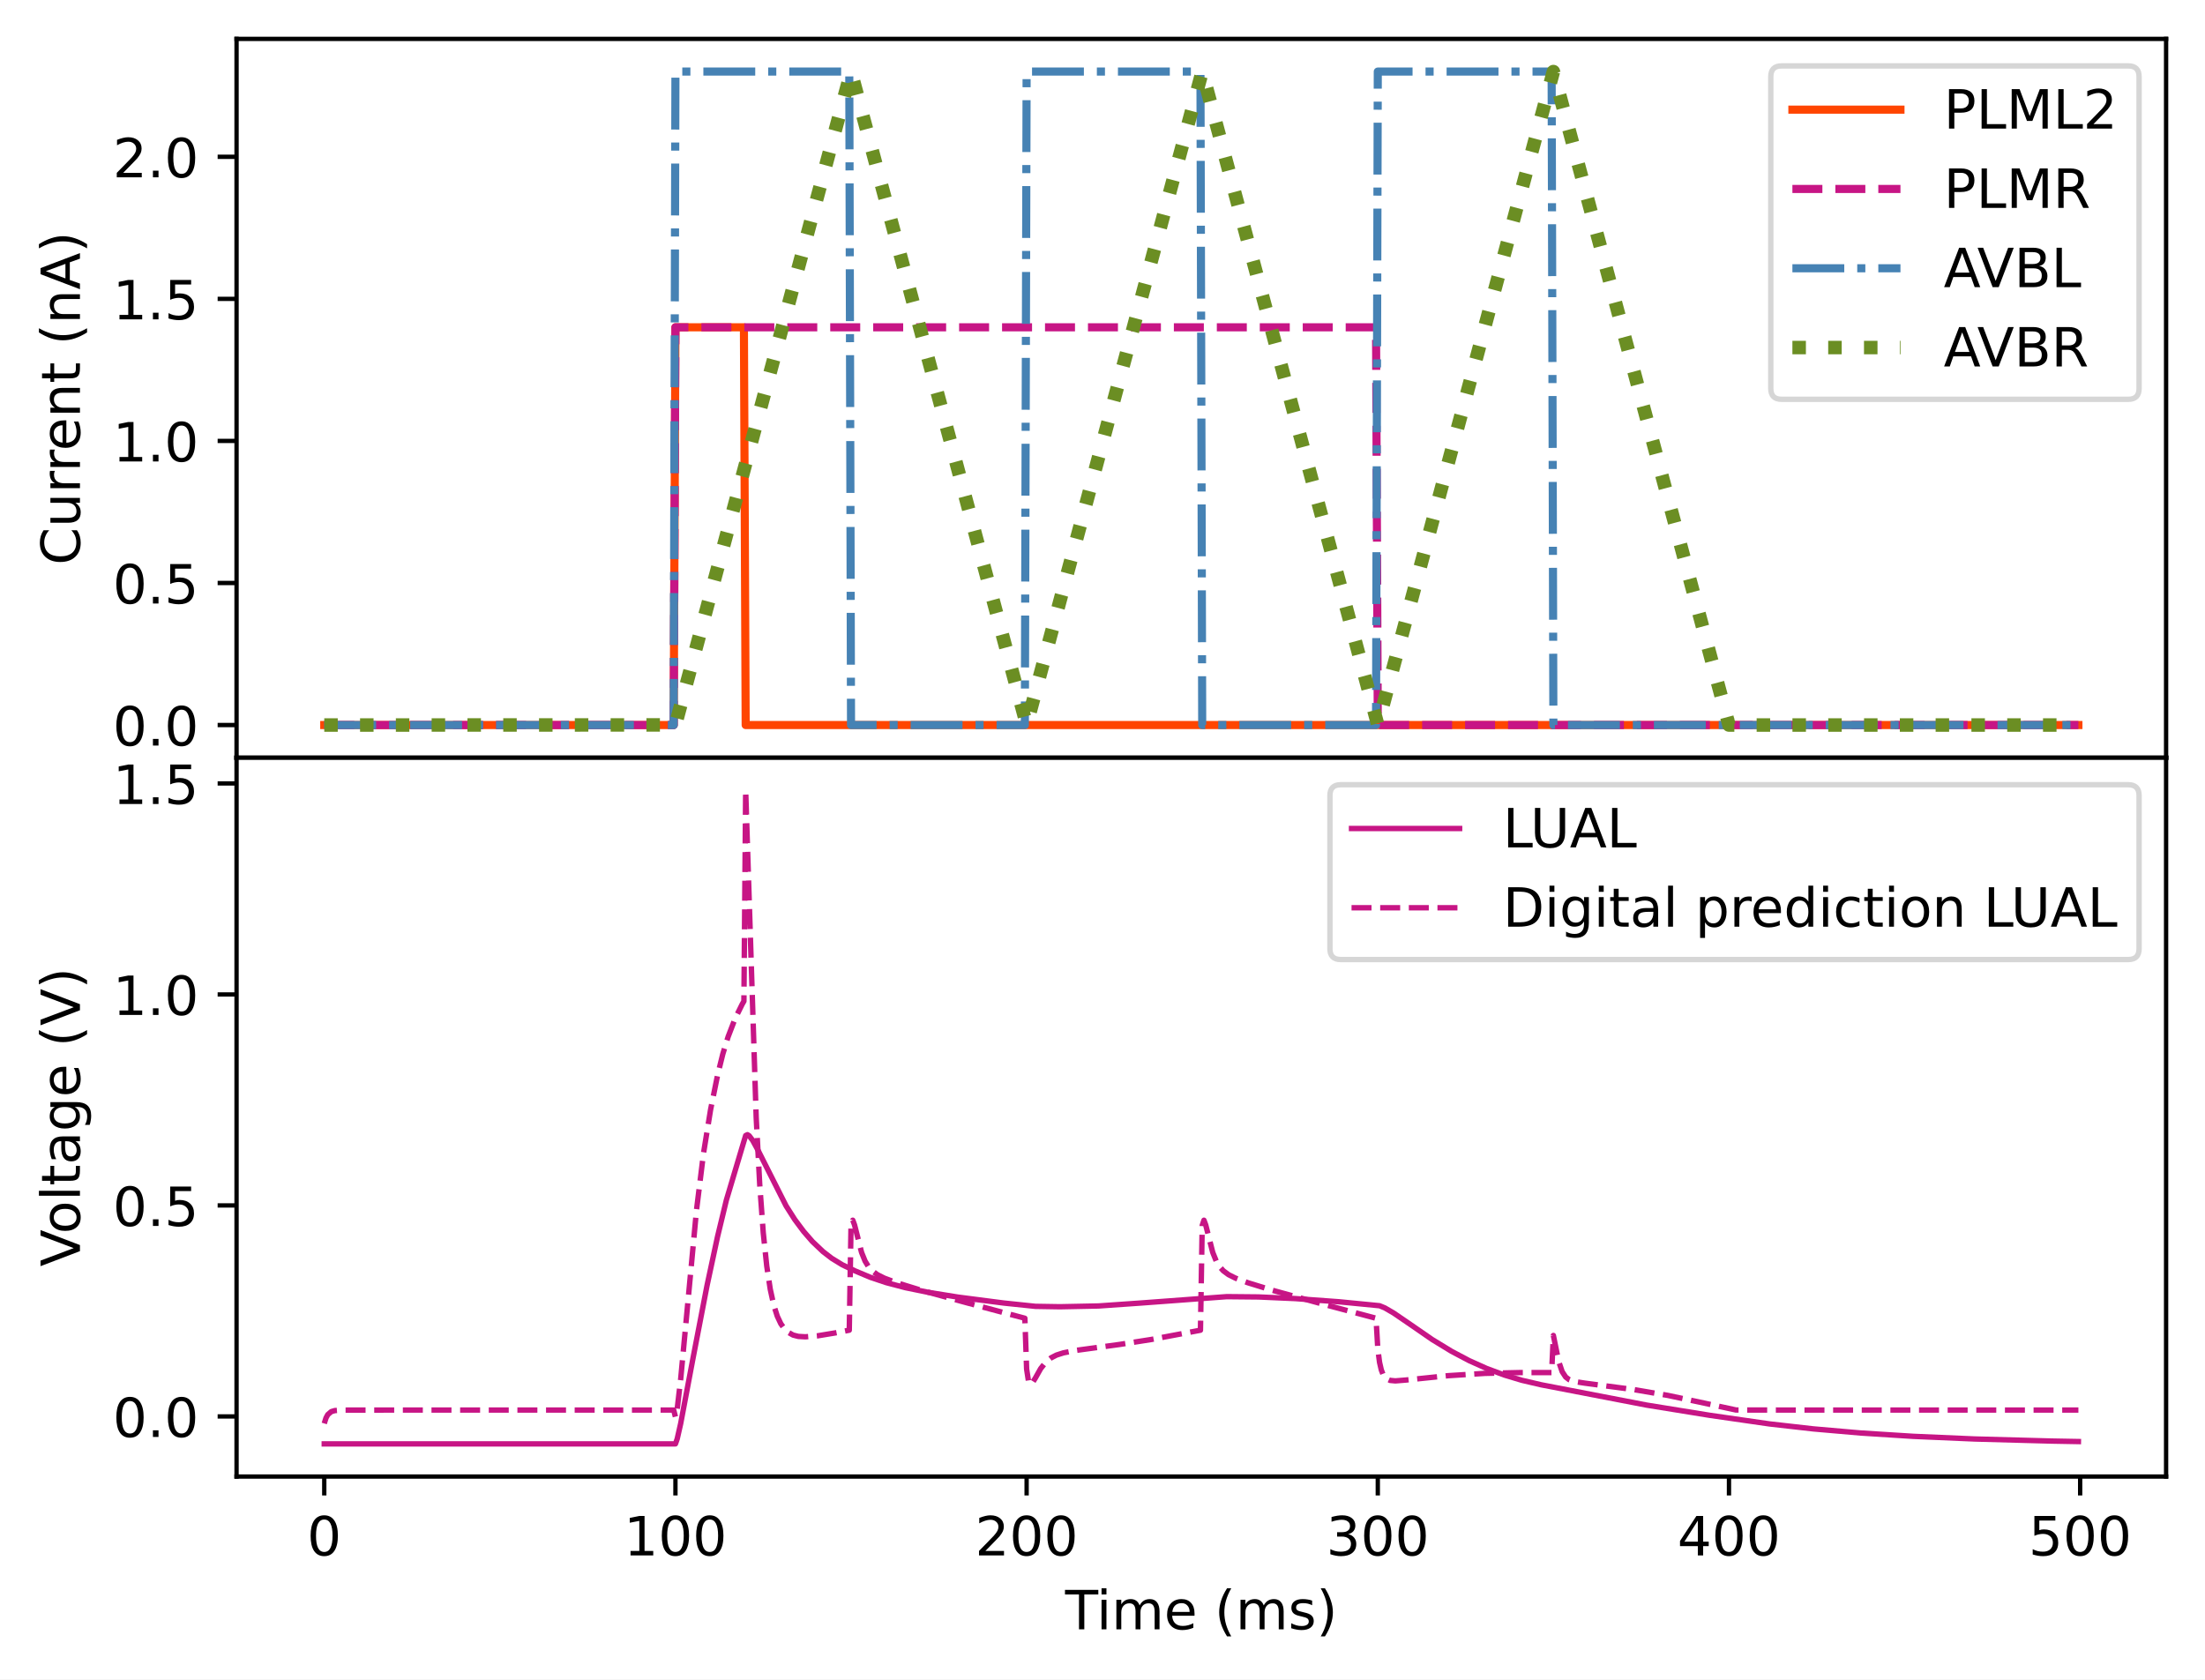
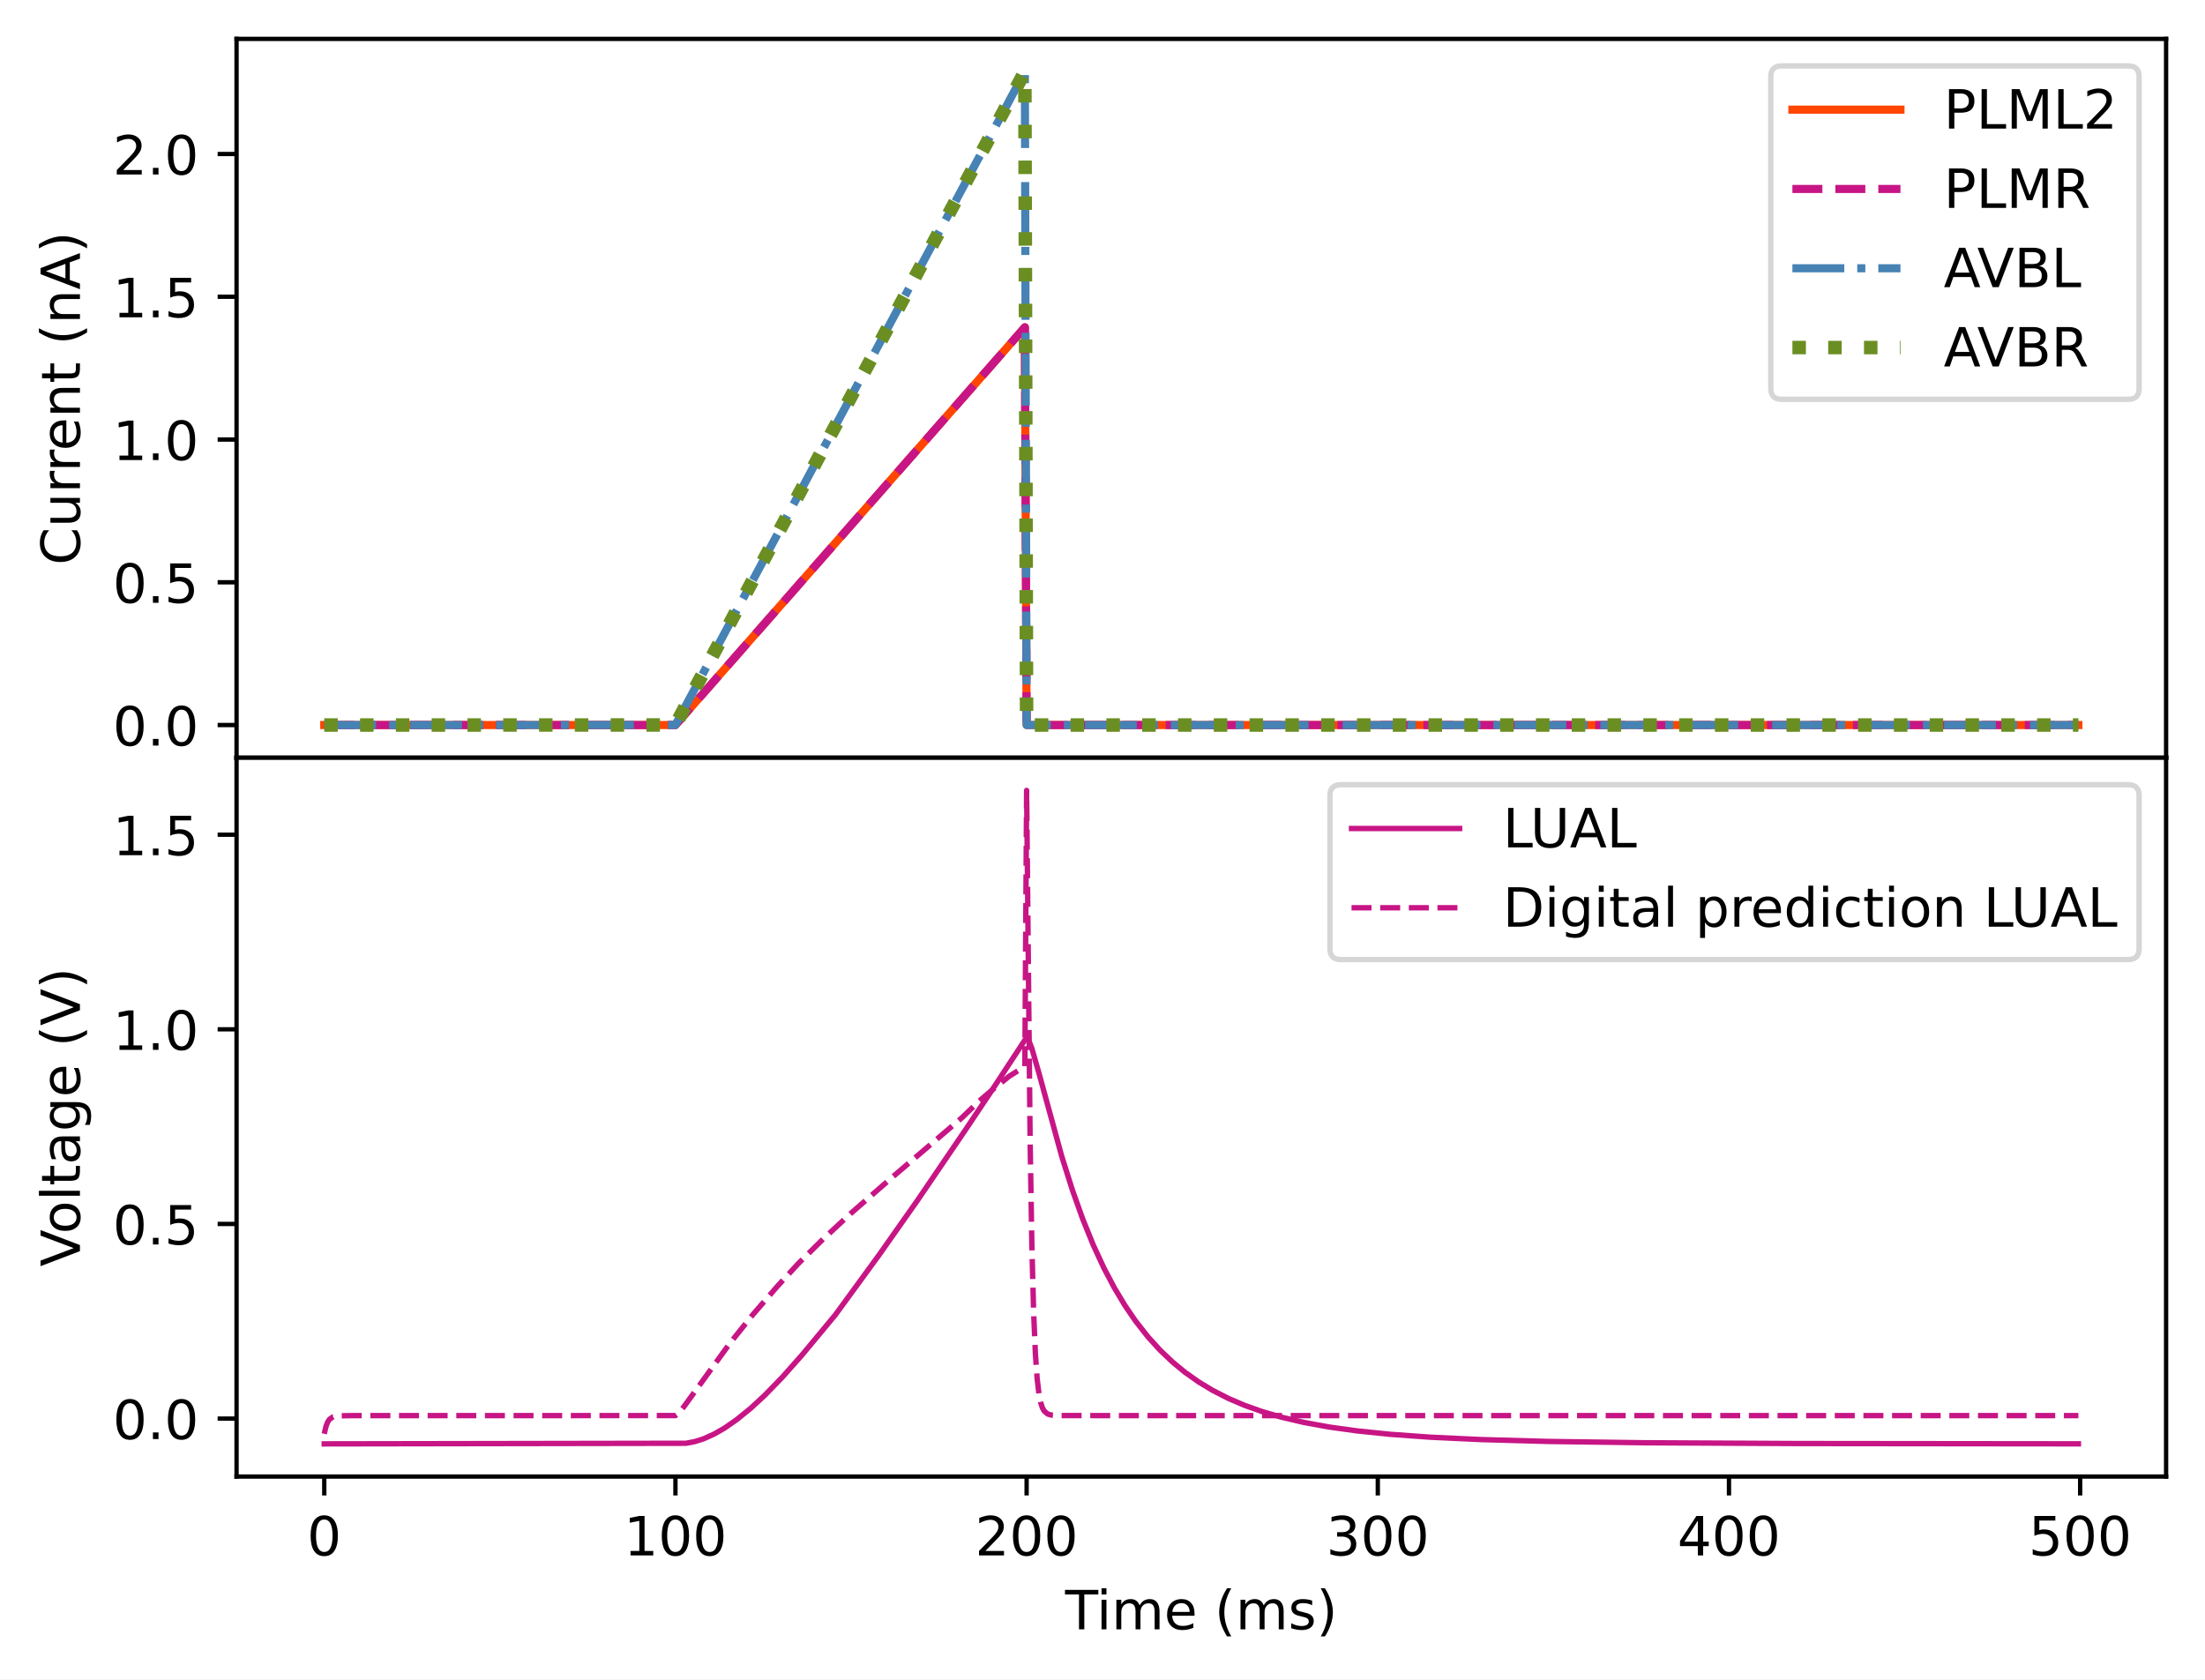
<svg xmlns="http://www.w3.org/2000/svg" xmlns:xlink="http://www.w3.org/1999/xlink" width="408.101pt" height="310.868pt" viewBox="0 0 408.101 310.868" version="1.1">
  <defs>
    <style type="text/css">*{stroke-linejoin: round; stroke-linecap: butt}</style>
  </defs>
  <g id="figure_1">
    <g id="patch_1">
      <path d="M 0 310.868  L 408.101 310.868  L 408.101 0  L 0 0  z " style="fill: #ffffff" />
    </g>
    <g id="axes_1">
      <g id="patch_2">
        <path d="M 43.781 140.256  L 400.901 140.256  L 400.901 7.2  L 43.781 7.2  z " style="fill: #ffffff" />
      </g>
      <g id="matplotlib.axis_1">
        <g id="xtick_1">
          <g id="line2d_1">
            <defs>
-               <path id="mfe7b93b9a5" d="M 0 0  L 0 3.5  " style="stroke: #000000; stroke-width: 0.8" />
+               <path id="me84f5f255d" d="M 0 0  L 0 3.5  " style="stroke: #000000; stroke-width: 0.8" />
            </defs>
            <g>
-               <use xlink:href="#mfe7b93b9a5" x="60.014" y="140.256" style="stroke: #000000; stroke-width: 0.8" />
+               <use xlink:href="#me84f5f255d" x="60.014" y="140.256" style="stroke: #000000; stroke-width: 0.8" />
            </g>
          </g>
        </g>
        <g id="xtick_2">
          <g id="line2d_2">
            <g>
-               <use xlink:href="#mfe7b93b9a5" x="125.01" y="140.256" style="stroke: #000000; stroke-width: 0.8" />
+               <use xlink:href="#me84f5f255d" x="125.01" y="140.256" style="stroke: #000000; stroke-width: 0.8" />
            </g>
          </g>
        </g>
        <g id="xtick_3">
          <g id="line2d_3">
            <g>
-               <use xlink:href="#mfe7b93b9a5" x="190.006" y="140.256" style="stroke: #000000; stroke-width: 0.8" />
+               <use xlink:href="#me84f5f255d" x="190.006" y="140.256" style="stroke: #000000; stroke-width: 0.8" />
            </g>
          </g>
        </g>
        <g id="xtick_4">
          <g id="line2d_4">
            <g>
-               <use xlink:href="#mfe7b93b9a5" x="255.002" y="140.256" style="stroke: #000000; stroke-width: 0.8" />
+               <use xlink:href="#me84f5f255d" x="255.002" y="140.256" style="stroke: #000000; stroke-width: 0.8" />
            </g>
          </g>
        </g>
        <g id="xtick_5">
          <g id="line2d_5">
            <g>
-               <use xlink:href="#mfe7b93b9a5" x="319.998" y="140.256" style="stroke: #000000; stroke-width: 0.8" />
+               <use xlink:href="#me84f5f255d" x="319.998" y="140.256" style="stroke: #000000; stroke-width: 0.8" />
            </g>
          </g>
        </g>
        <g id="xtick_6">
          <g id="line2d_6">
            <g>
-               <use xlink:href="#mfe7b93b9a5" x="384.994" y="140.256" style="stroke: #000000; stroke-width: 0.8" />
+               <use xlink:href="#me84f5f255d" x="384.994" y="140.256" style="stroke: #000000; stroke-width: 0.8" />
            </g>
          </g>
        </g>
      </g>
      <g id="matplotlib.axis_2">
        <g id="ytick_1">
          <g id="line2d_7">
            <defs>
-               <path id="mc63685a106" d="M 0 0  L -3.5 0  " style="stroke: #000000; stroke-width: 0.8" />
+               <path id="m2dd8a8c72b" d="M 0 0  L -3.5 0  " style="stroke: #000000; stroke-width: 0.8" />
            </defs>
            <g>
-               <use xlink:href="#mc63685a106" x="43.781" y="134.208" style="stroke: #000000; stroke-width: 0.8" />
+               <use xlink:href="#m2dd8a8c72b" x="43.781" y="134.208" style="stroke: #000000; stroke-width: 0.8" />
            </g>
          </g>
          <g id="text_1">
            <text style="font: 10px 'DejaVu Sans', 'Bitstream Vera Sans', 'Computer Modern Sans Serif', 'Lucida Grande', 'Verdana', 'Geneva', 'Lucid', 'Arial', 'Helvetica', 'Avant Garde', sans-serif; text-anchor: end" x="36.781" y="138.007" transform="rotate(-0 36.78125 138.0072)">0.0</text>
          </g>
        </g>
        <g id="ytick_2">
          <g id="line2d_8">
            <g>
-               <use xlink:href="#mc63685a106" x="43.781" y="107.912" style="stroke: #000000; stroke-width: 0.8" />
+               <use xlink:href="#m2dd8a8c72b" x="43.781" y="107.783" style="stroke: #000000; stroke-width: 0.8" />
            </g>
          </g>
          <g id="text_2">
-             <text style="font: 10px 'DejaVu Sans', 'Bitstream Vera Sans', 'Computer Modern Sans Serif', 'Lucida Grande', 'Verdana', 'Geneva', 'Lucid', 'Arial', 'Helvetica', 'Avant Garde', sans-serif; text-anchor: end" x="36.781" y="111.712" transform="rotate(-0 36.78125 111.7116)">0.5</text>
+             <text style="font: 10px 'DejaVu Sans', 'Bitstream Vera Sans', 'Computer Modern Sans Serif', 'Lucida Grande', 'Verdana', 'Geneva', 'Lucid', 'Arial', 'Helvetica', 'Avant Garde', sans-serif; text-anchor: end" x="36.781" y="111.582" transform="rotate(-0 36.78125 111.5821)">0.5</text>
          </g>
        </g>
        <g id="ytick_3">
          <g id="line2d_9">
            <g>
-               <use xlink:href="#mc63685a106" x="43.781" y="81.617" style="stroke: #000000; stroke-width: 0.8" />
+               <use xlink:href="#m2dd8a8c72b" x="43.781" y="81.358" style="stroke: #000000; stroke-width: 0.8" />
            </g>
          </g>
          <g id="text_3">
-             <text style="font: 10px 'DejaVu Sans', 'Bitstream Vera Sans', 'Computer Modern Sans Serif', 'Lucida Grande', 'Verdana', 'Geneva', 'Lucid', 'Arial', 'Helvetica', 'Avant Garde', sans-serif; text-anchor: end" x="36.781" y="85.416" transform="rotate(-0 36.78125 85.41591)">1.0</text>
+             <text style="font: 10px 'DejaVu Sans', 'Bitstream Vera Sans', 'Computer Modern Sans Serif', 'Lucida Grande', 'Verdana', 'Geneva', 'Lucid', 'Arial', 'Helvetica', 'Avant Garde', sans-serif; text-anchor: end" x="36.781" y="85.157" transform="rotate(-0 36.78125 85.15695)">1.0</text>
          </g>
        </g>
        <g id="ytick_4">
          <g id="line2d_10">
            <g>
-               <use xlink:href="#mc63685a106" x="43.781" y="55.321" style="stroke: #000000; stroke-width: 0.8" />
+               <use xlink:href="#m2dd8a8c72b" x="43.781" y="54.933" style="stroke: #000000; stroke-width: 0.8" />
            </g>
          </g>
          <g id="text_4">
-             <text style="font: 10px 'DejaVu Sans', 'Bitstream Vera Sans', 'Computer Modern Sans Serif', 'Lucida Grande', 'Verdana', 'Geneva', 'Lucid', 'Arial', 'Helvetica', 'Avant Garde', sans-serif; text-anchor: end" x="36.781" y="59.12" transform="rotate(-0 36.78125 59.12026)">1.5</text>
+             <text style="font: 10px 'DejaVu Sans', 'Bitstream Vera Sans', 'Computer Modern Sans Serif', 'Lucida Grande', 'Verdana', 'Geneva', 'Lucid', 'Arial', 'Helvetica', 'Avant Garde', sans-serif; text-anchor: end" x="36.781" y="58.732" transform="rotate(-0 36.78125 58.73181)">1.5</text>
          </g>
        </g>
        <g id="ytick_5">
          <g id="line2d_11">
            <g>
-               <use xlink:href="#mc63685a106" x="43.781" y="29.025" style="stroke: #000000; stroke-width: 0.8" />
+               <use xlink:href="#m2dd8a8c72b" x="43.781" y="28.507" style="stroke: #000000; stroke-width: 0.8" />
            </g>
          </g>
          <g id="text_5">
-             <text style="font: 10px 'DejaVu Sans', 'Bitstream Vera Sans', 'Computer Modern Sans Serif', 'Lucida Grande', 'Verdana', 'Geneva', 'Lucid', 'Arial', 'Helvetica', 'Avant Garde', sans-serif; text-anchor: end" x="36.781" y="32.825" transform="rotate(-0 36.78125 32.82461)">2.0</text>
+             <text style="font: 10px 'DejaVu Sans', 'Bitstream Vera Sans', 'Computer Modern Sans Serif', 'Lucida Grande', 'Verdana', 'Geneva', 'Lucid', 'Arial', 'Helvetica', 'Avant Garde', sans-serif; text-anchor: end" x="36.781" y="32.307" transform="rotate(-0 36.78125 32.30668)">2.0</text>
          </g>
        </g>
        <g id="text_6">
          <text style="font: 10px 'DejaVu Sans', 'Bitstream Vera Sans', 'Computer Modern Sans Serif', 'Lucida Grande', 'Verdana', 'Geneva', 'Lucid', 'Arial', 'Helvetica', 'Avant Garde', sans-serif; text-anchor: middle" x="14.798" y="73.728" transform="rotate(-90 14.79844 73.728)">Current (nA)</text>
        </g>
      </g>
      <g id="line2d_12">
-         <path d="M 60.014 134.208  L 124.685 134.208  L 125.01 60.58  L 137.684 60.58  L 138.009 134.208  L 384.669 134.208  L 384.669 134.208  " clip-path="url(#p15cd473038)" style="fill: none; stroke: #ff4500; stroke-width: 1.5; stroke-linecap: square" />
+         <path d="M 60.014 134.208  L 125.01 134.201  L 189.681 60.58  L 190.006 134.208  L 384.669 134.208  L 384.669 134.208  " clip-path="url(#pcc18b2a3c0)" style="fill: none; stroke: #ff4500; stroke-width: 1.5; stroke-linecap: square" />
      </g>
      <g id="line2d_13">
-         <path d="M 60.014 134.208  L 124.685 134.208  L 125.01 60.58  L 254.677 60.58  L 255.002 134.208  L 384.669 134.208  L 384.669 134.208  " clip-path="url(#p15cd473038)" style="fill: none; stroke-dasharray: 5.55,2.4; stroke-dashoffset: 0; stroke: #c71585; stroke-width: 1.5" />
+         <path d="M 60.014 134.208  L 125.01 134.201  L 189.681 60.58  L 190.006 134.208  L 384.669 134.208  L 384.669 134.208  " clip-path="url(#pcc18b2a3c0)" style="fill: none; stroke-dasharray: 5.55,2.4; stroke-dashoffset: 0; stroke: #c71585; stroke-width: 1.5" />
      </g>
      <g id="line2d_14">
-         <path d="M 60.014 134.208  L 124.685 134.208  L 125.01 13.248  L 157.183 13.248  L 157.508 134.208  L 189.681 134.208  L 190.006 13.248  L 222.179 13.248  L 222.504 134.208  L 254.677 134.208  L 255.002 13.248  L 287.175 13.248  L 287.5 134.208  L 384.669 134.208  L 384.669 134.208  " clip-path="url(#p15cd473038)" style="fill: none; stroke-dasharray: 9.6,2.4,1.5,2.4; stroke-dashoffset: 0; stroke: #4682b4; stroke-width: 1.5" />
+         <path d="M 60.014 134.208  L 125.01 134.196  L 189.681 13.248  L 190.006 134.208  L 384.669 134.208  L 384.669 134.208  " clip-path="url(#pcc18b2a3c0)" style="fill: none; stroke-dasharray: 9.6,2.4,1.5,2.4; stroke-dashoffset: 0; stroke: #4682b4; stroke-width: 1.5" />
      </g>
      <g id="line2d_15">
-         <path d="M 60.014 134.208  L 125.01 134.184  L 157.508 13.248  L 190.006 134.184  L 222.504 13.248  L 255.002 134.184  L 287.5 13.248  L 319.998 134.208  L 384.669 134.208  L 384.669 134.208  " clip-path="url(#p15cd473038)" style="fill: none; stroke-dasharray: 2.5,4.125; stroke-dashoffset: 0; stroke: #6b8e23; stroke-width: 2.5" />
+         <path d="M 60.014 134.208  L 125.01 134.196  L 189.681 13.248  L 190.006 134.208  L 384.669 134.208  L 384.669 134.208  " clip-path="url(#pcc18b2a3c0)" style="fill: none; stroke-dasharray: 2.5,4.125; stroke-dashoffset: 0; stroke: #6b8e23; stroke-width: 2.5" />
      </g>
      <g id="patch_3">
        <path d="M 43.781 140.256  L 43.781 7.2  " style="fill: none; stroke: #000000; stroke-width: 0.8; stroke-linejoin: miter; stroke-linecap: square" />
      </g>
      <g id="patch_4">
        <path d="M 400.901 140.256  L 400.901 7.2  " style="fill: none; stroke: #000000; stroke-width: 0.8; stroke-linejoin: miter; stroke-linecap: square" />
      </g>
      <g id="patch_5">
        <path d="M 43.781 140.256  L 400.901 140.256  " style="fill: none; stroke: #000000; stroke-width: 0.8; stroke-linejoin: miter; stroke-linecap: square" />
      </g>
      <g id="patch_6">
        <path d="M 43.781 7.2  L 400.901 7.2  " style="fill: none; stroke: #000000; stroke-width: 0.8; stroke-linejoin: miter; stroke-linecap: square" />
      </g>
      <g id="legend_1">
        <g id="patch_7">
          <path d="M 329.737 73.912  L 393.901 73.912  Q 395.901 73.912 395.901 71.912  L 395.901 14.2  Q 395.901 12.2 393.901 12.2  L 329.737 12.2  Q 327.737 12.2 327.737 14.2  L 327.737 71.912  Q 327.737 73.912 329.737 73.912  z " style="fill: #ffffff; opacity: 0.8; stroke: #cccccc; stroke-linejoin: miter" />
        </g>
        <g id="line2d_16">
          <path d="M 331.737 20.298  L 341.737 20.298  L 351.737 20.298  " style="fill: none; stroke: #ff4500; stroke-width: 1.5; stroke-linecap: square" />
        </g>
        <g id="text_7">
          <text style="font: 10px 'DejaVu Sans', 'Bitstream Vera Sans', 'Computer Modern Sans Serif', 'Lucida Grande', 'Verdana', 'Geneva', 'Lucid', 'Arial', 'Helvetica', 'Avant Garde', sans-serif; text-anchor: start" x="359.737" y="23.798" transform="rotate(-0 359.7372 23.79844)">PLML2</text>
        </g>
        <g id="line2d_17">
          <path d="M 331.737 34.977  L 341.737 34.977  L 351.737 34.977  " style="fill: none; stroke-dasharray: 5.55,2.4; stroke-dashoffset: 0; stroke: #c71585; stroke-width: 1.5" />
        </g>
        <g id="text_8">
          <text style="font: 10px 'DejaVu Sans', 'Bitstream Vera Sans', 'Computer Modern Sans Serif', 'Lucida Grande', 'Verdana', 'Geneva', 'Lucid', 'Arial', 'Helvetica', 'Avant Garde', sans-serif; text-anchor: start" x="359.737" y="38.477" transform="rotate(-0 359.7372 38.47656)">PLMR</text>
        </g>
        <g id="line2d_18">
          <path d="M 331.737 49.655  L 341.737 49.655  L 351.737 49.655  " style="fill: none; stroke-dasharray: 9.6,2.4,1.5,2.4; stroke-dashoffset: 0; stroke: #4682b4; stroke-width: 1.5" />
        </g>
        <g id="text_9">
          <text style="font: 10px 'DejaVu Sans', 'Bitstream Vera Sans', 'Computer Modern Sans Serif', 'Lucida Grande', 'Verdana', 'Geneva', 'Lucid', 'Arial', 'Helvetica', 'Avant Garde', sans-serif; text-anchor: start" x="359.737" y="53.155" transform="rotate(-0 359.7372 53.15469)">AVBL</text>
        </g>
        <g id="line2d_19">
          <path d="M 331.737 64.333  L 341.737 64.333  L 351.737 64.333  " style="fill: none; stroke-dasharray: 2.5,4.125; stroke-dashoffset: 0; stroke: #6b8e23; stroke-width: 2.5" />
        </g>
        <g id="text_10">
          <text style="font: 10px 'DejaVu Sans', 'Bitstream Vera Sans', 'Computer Modern Sans Serif', 'Lucida Grande', 'Verdana', 'Geneva', 'Lucid', 'Arial', 'Helvetica', 'Avant Garde', sans-serif; text-anchor: start" x="359.737" y="67.833" transform="rotate(-0 359.7372 67.83281)">AVBR</text>
        </g>
      </g>
    </g>
    <g id="axes_2">
      <g id="patch_8">
        <path d="M 43.781 273.312  L 400.901 273.312  L 400.901 140.256  L 43.781 140.256  z " style="fill: #ffffff" />
      </g>
      <g id="matplotlib.axis_3">
        <g id="xtick_7">
          <g id="line2d_20">
            <g>
-               <use xlink:href="#mfe7b93b9a5" x="60.014" y="273.312" style="stroke: #000000; stroke-width: 0.8" />
+               <use xlink:href="#me84f5f255d" x="60.014" y="273.312" style="stroke: #000000; stroke-width: 0.8" />
            </g>
          </g>
          <g id="text_11">
            <text style="font: 10px 'DejaVu Sans', 'Bitstream Vera Sans', 'Computer Modern Sans Serif', 'Lucida Grande', 'Verdana', 'Geneva', 'Lucid', 'Arial', 'Helvetica', 'Avant Garde', sans-serif; text-anchor: middle" x="60.014" y="287.91" transform="rotate(-0 60.01398 287.9104)">0</text>
          </g>
        </g>
        <g id="xtick_8">
          <g id="line2d_21">
            <g>
-               <use xlink:href="#mfe7b93b9a5" x="125.01" y="273.312" style="stroke: #000000; stroke-width: 0.8" />
+               <use xlink:href="#me84f5f255d" x="125.01" y="273.312" style="stroke: #000000; stroke-width: 0.8" />
            </g>
          </g>
          <g id="text_12">
            <text style="font: 10px 'DejaVu Sans', 'Bitstream Vera Sans', 'Computer Modern Sans Serif', 'Lucida Grande', 'Verdana', 'Geneva', 'Lucid', 'Arial', 'Helvetica', 'Avant Garde', sans-serif; text-anchor: middle" x="125.01" y="287.91" transform="rotate(-0 125.0099 287.9104)">100</text>
          </g>
        </g>
        <g id="xtick_9">
          <g id="line2d_22">
            <g>
-               <use xlink:href="#mfe7b93b9a5" x="190.006" y="273.312" style="stroke: #000000; stroke-width: 0.8" />
+               <use xlink:href="#me84f5f255d" x="190.006" y="273.312" style="stroke: #000000; stroke-width: 0.8" />
            </g>
          </g>
          <g id="text_13">
            <text style="font: 10px 'DejaVu Sans', 'Bitstream Vera Sans', 'Computer Modern Sans Serif', 'Lucida Grande', 'Verdana', 'Geneva', 'Lucid', 'Arial', 'Helvetica', 'Avant Garde', sans-serif; text-anchor: middle" x="190.006" y="287.91" transform="rotate(-0 190.0058 287.9104)">200</text>
          </g>
        </g>
        <g id="xtick_10">
          <g id="line2d_23">
            <g>
-               <use xlink:href="#mfe7b93b9a5" x="255.002" y="273.312" style="stroke: #000000; stroke-width: 0.8" />
+               <use xlink:href="#me84f5f255d" x="255.002" y="273.312" style="stroke: #000000; stroke-width: 0.8" />
            </g>
          </g>
          <g id="text_14">
            <text style="font: 10px 'DejaVu Sans', 'Bitstream Vera Sans', 'Computer Modern Sans Serif', 'Lucida Grande', 'Verdana', 'Geneva', 'Lucid', 'Arial', 'Helvetica', 'Avant Garde', sans-serif; text-anchor: middle" x="255.002" y="287.91" transform="rotate(-0 255.0017 287.9104)">300</text>
          </g>
        </g>
        <g id="xtick_11">
          <g id="line2d_24">
            <g>
-               <use xlink:href="#mfe7b93b9a5" x="319.998" y="273.312" style="stroke: #000000; stroke-width: 0.8" />
+               <use xlink:href="#me84f5f255d" x="319.998" y="273.312" style="stroke: #000000; stroke-width: 0.8" />
            </g>
          </g>
          <g id="text_15">
            <text style="font: 10px 'DejaVu Sans', 'Bitstream Vera Sans', 'Computer Modern Sans Serif', 'Lucida Grande', 'Verdana', 'Geneva', 'Lucid', 'Arial', 'Helvetica', 'Avant Garde', sans-serif; text-anchor: middle" x="319.998" y="287.91" transform="rotate(-0 319.9976 287.9104)">400</text>
          </g>
        </g>
        <g id="xtick_12">
          <g id="line2d_25">
            <g>
-               <use xlink:href="#mfe7b93b9a5" x="384.994" y="273.312" style="stroke: #000000; stroke-width: 0.8" />
+               <use xlink:href="#me84f5f255d" x="384.994" y="273.312" style="stroke: #000000; stroke-width: 0.8" />
            </g>
          </g>
          <g id="text_16">
            <text style="font: 10px 'DejaVu Sans', 'Bitstream Vera Sans', 'Computer Modern Sans Serif', 'Lucida Grande', 'Verdana', 'Geneva', 'Lucid', 'Arial', 'Helvetica', 'Avant Garde', sans-serif; text-anchor: middle" x="384.994" y="287.91" transform="rotate(-0 384.9935 287.9104)">500</text>
          </g>
        </g>
        <g id="text_17">
          <text style="font: 10px 'DejaVu Sans', 'Bitstream Vera Sans', 'Computer Modern Sans Serif', 'Lucida Grande', 'Verdana', 'Geneva', 'Lucid', 'Arial', 'Helvetica', 'Avant Garde', sans-serif; text-anchor: middle" x="222.341" y="301.589" transform="rotate(-0 222.3413 301.5886)">Time (ms)</text>
        </g>
      </g>
      <g id="matplotlib.axis_4">
        <g id="ytick_6">
          <g id="line2d_26">
            <g>
-               <use xlink:href="#mc63685a106" x="43.781" y="262.187" style="stroke: #000000; stroke-width: 0.8" />
+               <use xlink:href="#m2dd8a8c72b" x="43.781" y="262.581" style="stroke: #000000; stroke-width: 0.8" />
            </g>
          </g>
          <g id="text_18">
-             <text style="font: 10px 'DejaVu Sans', 'Bitstream Vera Sans', 'Computer Modern Sans Serif', 'Lucida Grande', 'Verdana', 'Geneva', 'Lucid', 'Arial', 'Helvetica', 'Avant Garde', sans-serif; text-anchor: end" x="36.781" y="265.986" transform="rotate(-0 36.78125 265.9858)">0.0</text>
+             <text style="font: 10px 'DejaVu Sans', 'Bitstream Vera Sans', 'Computer Modern Sans Serif', 'Lucida Grande', 'Verdana', 'Geneva', 'Lucid', 'Arial', 'Helvetica', 'Avant Garde', sans-serif; text-anchor: end" x="36.781" y="266.38" transform="rotate(-0 36.78125 266.3799)">0.0</text>
          </g>
        </g>
        <g id="ytick_7">
          <g id="line2d_27">
            <g>
-               <use xlink:href="#mc63685a106" x="43.781" y="223.13" style="stroke: #000000; stroke-width: 0.8" />
+               <use xlink:href="#m2dd8a8c72b" x="43.781" y="226.556" style="stroke: #000000; stroke-width: 0.8" />
            </g>
          </g>
          <g id="text_19">
-             <text style="font: 10px 'DejaVu Sans', 'Bitstream Vera Sans', 'Computer Modern Sans Serif', 'Lucida Grande', 'Verdana', 'Geneva', 'Lucid', 'Arial', 'Helvetica', 'Avant Garde', sans-serif; text-anchor: end" x="36.781" y="226.929" transform="rotate(-0 36.78125 226.9291)">0.5</text>
+             <text style="font: 10px 'DejaVu Sans', 'Bitstream Vera Sans', 'Computer Modern Sans Serif', 'Lucida Grande', 'Verdana', 'Geneva', 'Lucid', 'Arial', 'Helvetica', 'Avant Garde', sans-serif; text-anchor: end" x="36.781" y="230.355" transform="rotate(-0 36.78125 230.3548)">0.5</text>
          </g>
        </g>
        <g id="ytick_8">
          <g id="line2d_28">
            <g>
-               <use xlink:href="#mc63685a106" x="43.781" y="184.073" style="stroke: #000000; stroke-width: 0.8" />
+               <use xlink:href="#m2dd8a8c72b" x="43.781" y="190.53" style="stroke: #000000; stroke-width: 0.8" />
            </g>
          </g>
          <g id="text_20">
-             <text style="font: 10px 'DejaVu Sans', 'Bitstream Vera Sans', 'Computer Modern Sans Serif', 'Lucida Grande', 'Verdana', 'Geneva', 'Lucid', 'Arial', 'Helvetica', 'Avant Garde', sans-serif; text-anchor: end" x="36.781" y="187.872" transform="rotate(-0 36.78125 187.8724)">1.0</text>
+             <text style="font: 10px 'DejaVu Sans', 'Bitstream Vera Sans', 'Computer Modern Sans Serif', 'Lucida Grande', 'Verdana', 'Geneva', 'Lucid', 'Arial', 'Helvetica', 'Avant Garde', sans-serif; text-anchor: end" x="36.781" y="194.33" transform="rotate(-0 36.78125 194.3296)">1.0</text>
          </g>
        </g>
        <g id="ytick_9">
          <g id="line2d_29">
            <g>
-               <use xlink:href="#mc63685a106" x="43.781" y="145.016" style="stroke: #000000; stroke-width: 0.8" />
+               <use xlink:href="#m2dd8a8c72b" x="43.781" y="154.505" style="stroke: #000000; stroke-width: 0.8" />
            </g>
          </g>
          <g id="text_21">
-             <text style="font: 10px 'DejaVu Sans', 'Bitstream Vera Sans', 'Computer Modern Sans Serif', 'Lucida Grande', 'Verdana', 'Geneva', 'Lucid', 'Arial', 'Helvetica', 'Avant Garde', sans-serif; text-anchor: end" x="36.781" y="148.816" transform="rotate(-0 36.78125 148.8156)">1.5</text>
+             <text style="font: 10px 'DejaVu Sans', 'Bitstream Vera Sans', 'Computer Modern Sans Serif', 'Lucida Grande', 'Verdana', 'Geneva', 'Lucid', 'Arial', 'Helvetica', 'Avant Garde', sans-serif; text-anchor: end" x="36.781" y="158.304" transform="rotate(-0 36.78125 158.3044)">1.5</text>
          </g>
        </g>
        <g id="text_22">
          <text style="font: 10px 'DejaVu Sans', 'Bitstream Vera Sans', 'Computer Modern Sans Serif', 'Lucida Grande', 'Verdana', 'Geneva', 'Lucid', 'Arial', 'Helvetica', 'Avant Garde', sans-serif; text-anchor: middle" x="14.798" y="206.784" transform="rotate(-90 14.79844 206.784)">Voltage (V)</text>
        </g>
      </g>
      <g id="line2d_30">
-         <path d="M 60.014 267.264  L 125.01 267.264  L 125.335 266.341  L 125.985 263.48  L 128.26 251.421  L 130.86 237.946  L 132.809 228.877  L 134.434 222.151  L 137.684 211.261  L 138.009 210.194  L 138.334 210.032  L 138.659 210.231  L 139.309 211.103  L 140.284 212.894  L 145.484 223.204  L 147.108 225.758  L 148.733 227.937  L 150.358 229.812  L 152.308 231.664  L 153.933 232.916  L 155.883 234.112  L 158.158 235.205  L 161.083 236.435  L 164.007 237.415  L 167.582 238.353  L 171.807 239.216  L 177.332 240.103  L 185.781 241.197  L 191.631 241.809  L 196.18 241.883  L 203.33 241.738  L 211.129 241.195  L 227.053 240.014  L 232.903 240.07  L 239.728 240.372  L 247.852 240.964  L 255.327 241.695  L 256.302 242.096  L 257.927 243.042  L 261.176 245.261  L 265.076 247.954  L 268.651 250.132  L 271.901 251.851  L 275.15 253.31  L 278.4 254.515  L 281.65 255.493  L 285.225 256.326  L 304.724 260.082  L 316.423 261.976  L 327.472 263.569  L 335.597 264.491  L 344.371 265.253  L 354.12 265.87  L 365.495 266.362  L 379.794 266.746  L 384.669 266.835  L 384.669 266.835  " clip-path="url(#p40c8f092b7)" style="fill: none; stroke: #c71585; stroke-linecap: square" />
+         <path d="M 60.014 267.264  L 126.96 267.153  L 128.585 266.843  L 130.21 266.328  L 132.159 265.456  L 134.109 264.335  L 136.384 262.75  L 138.984 260.638  L 141.584 258.228  L 144.834 254.879  L 148.408 250.845  L 154.583 243.416  L 162.708 232.282  L 169.857 222.122  L 178.956 208.741  L 183.506 201.931  L 190.006 192.026  L 190.331 192.385  L 190.981 194.076  L 192.281 198.62  L 196.505 214.033  L 198.455 220.216  L 200.405 225.682  L 202.355 230.486  L 204.305 234.7  L 206.255 238.399  L 208.205 241.648  L 210.155 244.505  L 212.429 247.409  L 214.704 249.917  L 216.979 252.084  L 219.254 253.962  L 221.854 255.804  L 224.454 257.373  L 227.378 258.865  L 230.303 260.116  L 233.553 261.273  L 237.128 262.317  L 241.353 263.303  L 245.902 264.132  L 251.102 264.857  L 257.277 265.492  L 264.751 266.03  L 274.175 266.472  L 286.525 266.813  L 304.074 267.056  L 332.672 267.202  L 384.669 267.257  L 384.669 267.257  " clip-path="url(#p236c89304f)" style="fill: none; stroke: #c71585; stroke-linecap: square" />
      </g>
      <g id="line2d_31">
-         <path d="M 60.014 263.489  L 60.339 262.459  L 60.664 261.854  L 61.314 261.294  L 61.964 261.103  L 63.264 261.016  L 71.713 261.005  L 124.685 261.005  L 125.01 262.271  L 125.335 260.825  L 125.985 255.229  L 128.91 223.977  L 130.21 213.46  L 131.509 205.43  L 132.809 199.018  L 133.784 195.075  L 134.759 191.909  L 136.059 188.534  L 137.359 185.893  L 137.684 185.32  L 138.009 146.304  L 139.959 206.904  L 140.609 219.265  L 141.259 228.141  L 141.909 234.345  L 142.559 238.64  L 143.209 241.601  L 143.859 243.63  L 144.509 245.014  L 145.159 245.948  L 145.809 246.577  L 146.784 247.125  L 147.758 247.375  L 149.058 247.448  L 151.333 247.263  L 154.583 246.725  L 157.183 246.219  L 157.508 226.847  L 157.833 225.864  L 158.158 226.738  L 159.458 231.826  L 160.108 233.433  L 160.758 234.498  L 161.408 235.221  L 162.383 235.944  L 163.682 236.593  L 165.957 237.438  L 170.507 238.837  L 178.956 241.153  L 189.681 244.013  L 190.006 253.41  L 190.331 255.53  L 190.656 256.234  L 190.981 256.115  L 191.631 255.07  L 192.606 253.335  L 193.581 252.104  L 194.556 251.325  L 195.53 250.829  L 196.83 250.412  L 199.105 249.967  L 207.23 248.86  L 213.079 247.942  L 222.179 246.225  L 222.504 226.852  L 222.829 225.868  L 223.154 226.741  L 224.454 231.827  L 225.104 233.434  L 225.754 234.499  L 226.403 235.221  L 227.378 235.944  L 228.678 236.593  L 230.953 237.438  L 235.503 238.837  L 243.952 241.153  L 254.677 244.013  L 255.002 249.665  L 255.327 252.177  L 255.652 253.581  L 255.977 254.414  L 256.627 255.221  L 257.277 255.515  L 258.251 255.607  L 260.201 255.449  L 268.001 254.645  L 274.825 254.213  L 281.325 254.068  L 287.175 254.067  L 287.5 247.197  L 288.475 251.984  L 289.125 253.898  L 289.775 254.889  L 290.424 255.385  L 291.399 255.729  L 293.349 256.027  L 302.449 257.224  L 308.623 258.282  L 314.473 259.517  L 321.298 260.994  L 329.097 261.005  L 384.669 261.005  L 384.669 261.005  " clip-path="url(#p40c8f092b7)" style="fill: none; stroke-dasharray: 3.7,1.6; stroke-dashoffset: 0; stroke: #c71585" />
+         <path d="M 60.014 265.396  L 60.339 264.008  L 60.664 263.191  L 60.989 262.711  L 61.639 262.264  L 62.614 262.078  L 65.214 262.032  L 125.01 262.027  L 125.66 261.537  L 126.635 260.304  L 135.084 248.651  L 139.309 243.376  L 143.859 238.114  L 147.758 233.88  L 152.308 229.385  L 157.508 224.567  L 164.982 218.048  L 177.982 206.944  L 181.231 203.806  L 183.506 201.858  L 185.131 200.553  L 186.756 199.234  L 189.681 197.396  L 190.006 146.304  L 190.656 211.29  L 190.981 230.681  L 191.306 242.998  L 191.631 250.572  L 191.956 255.173  L 192.281 257.944  L 192.606 259.604  L 192.931 260.594  L 193.256 261.183  L 193.906 261.737  L 194.556 261.93  L 195.855 262.019  L 203.655 262.031  L 384.669 262.031  L 384.669 262.031  " clip-path="url(#p236c89304f)" style="fill: none; stroke-dasharray: 3.7,1.6; stroke-dashoffset: 0; stroke: #c71585" />
      </g>
      <g id="patch_9">
        <path d="M 43.781 273.312  L 43.781 140.256  " style="fill: none; stroke: #000000; stroke-width: 0.8; stroke-linejoin: miter; stroke-linecap: square" />
      </g>
      <g id="patch_10">
        <path d="M 400.901 273.312  L 400.901 140.256  " style="fill: none; stroke: #000000; stroke-width: 0.8; stroke-linejoin: miter; stroke-linecap: square" />
      </g>
      <g id="patch_11">
        <path d="M 43.781 273.312  L 400.901 273.312  " style="fill: none; stroke: #000000; stroke-width: 0.8; stroke-linejoin: miter; stroke-linecap: square" />
      </g>
      <g id="patch_12">
        <path d="M 43.781 140.256  L 400.901 140.256  " style="fill: none; stroke: #000000; stroke-width: 0.8; stroke-linejoin: miter; stroke-linecap: square" />
      </g>
      <g id="legend_2">
        <g id="patch_13">
          <path d="M 248.143 177.612  L 393.901 177.612  Q 395.901 177.612 395.901 175.612  L 395.901 147.256  Q 395.901 145.256 393.901 145.256  L 248.143 145.256  Q 246.143 145.256 246.143 147.256  L 246.143 175.612  Q 246.143 177.612 248.143 177.612  z " style="fill: #ffffff; opacity: 0.8; stroke: #cccccc; stroke-linejoin: miter" />
        </g>
        <g id="line2d_32">
          <path d="M 250.143 153.354  L 260.143 153.354  L 270.143 153.354  " style="fill: none; stroke: #c71585; stroke-linecap: square" />
        </g>
        <g id="text_23">
          <text style="font: 10px 'DejaVu Sans', 'Bitstream Vera Sans', 'Computer Modern Sans Serif', 'Lucida Grande', 'Verdana', 'Geneva', 'Lucid', 'Arial', 'Helvetica', 'Avant Garde', sans-serif; text-anchor: start" x="278.143" y="156.854" transform="rotate(-0 278.1434 156.8544)">LUAL</text>
        </g>
        <g id="line2d_33">
          <path d="M 250.143 168.033  L 260.143 168.033  L 270.143 168.033  " style="fill: none; stroke-dasharray: 3.7,1.6; stroke-dashoffset: 0; stroke: #c71585" />
        </g>
        <g id="text_24">
          <text style="font: 10px 'DejaVu Sans', 'Bitstream Vera Sans', 'Computer Modern Sans Serif', 'Lucida Grande', 'Verdana', 'Geneva', 'Lucid', 'Arial', 'Helvetica', 'Avant Garde', sans-serif; text-anchor: start" x="278.143" y="171.533" transform="rotate(-0 278.1434 171.5326)">Digital prediction LUAL</text>
        </g>
      </g>
    </g>
  </g>
  <defs>
-     <clipPath id="p15cd473038">
+     <clipPath id="pcc18b2a3c0">
      <rect x="43.781" y="7.2" width="357.12" height="133.056" />
    </clipPath>
-     <clipPath id="p40c8f092b7">
+     <clipPath id="p236c89304f">
      <rect x="43.781" y="140.256" width="357.12" height="133.056" />
    </clipPath>
  </defs>
</svg>
